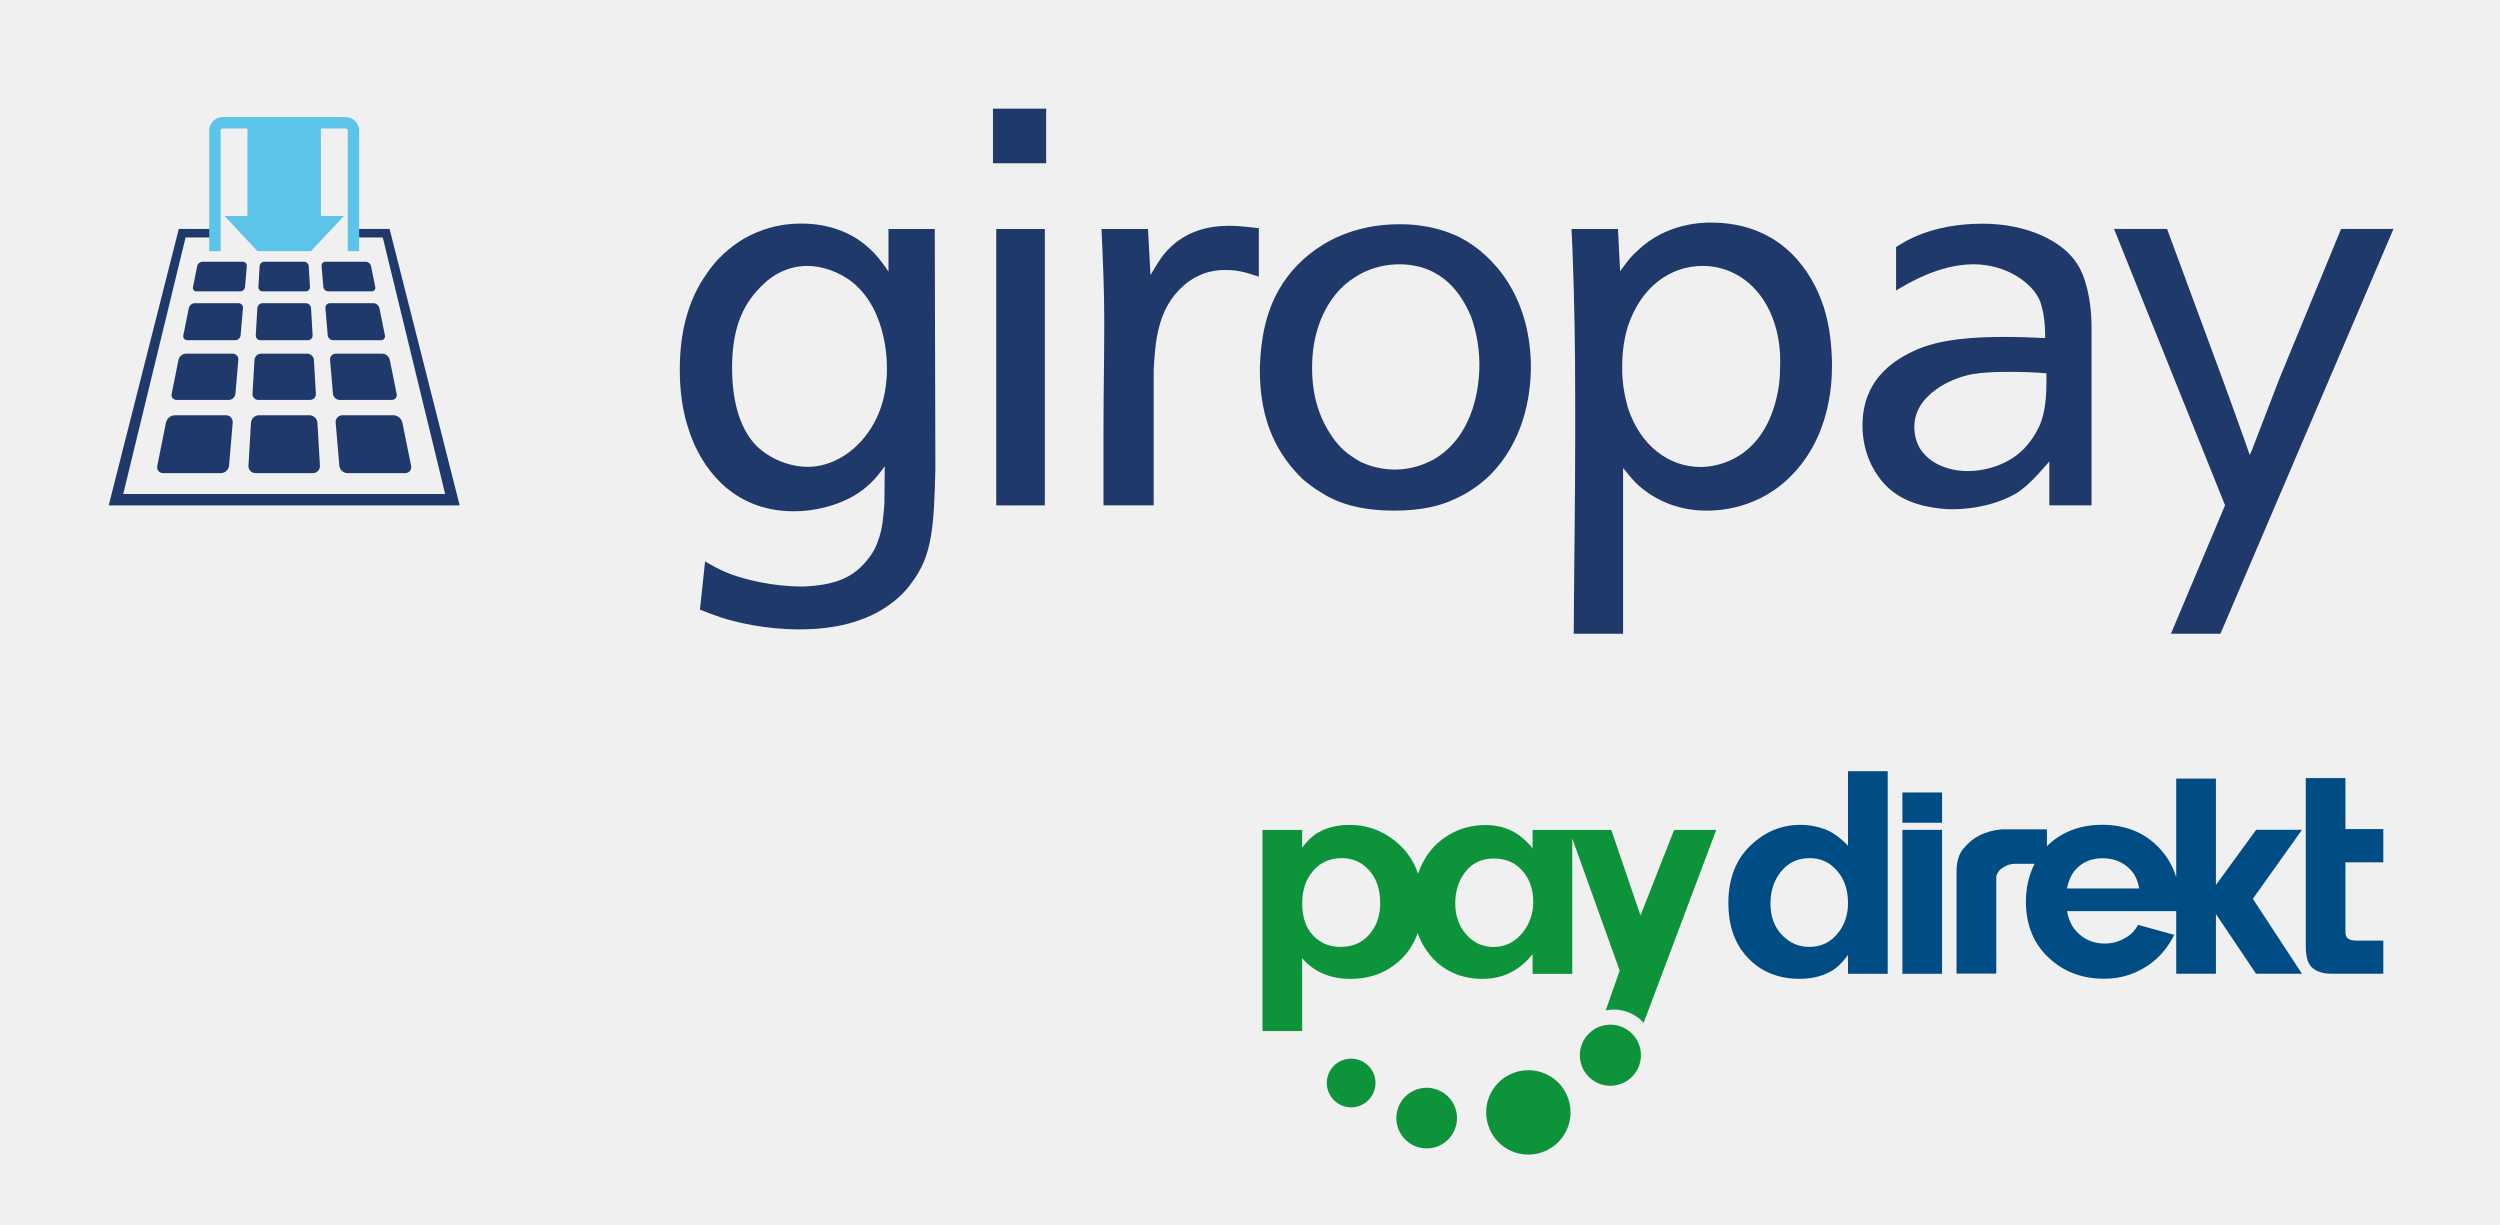
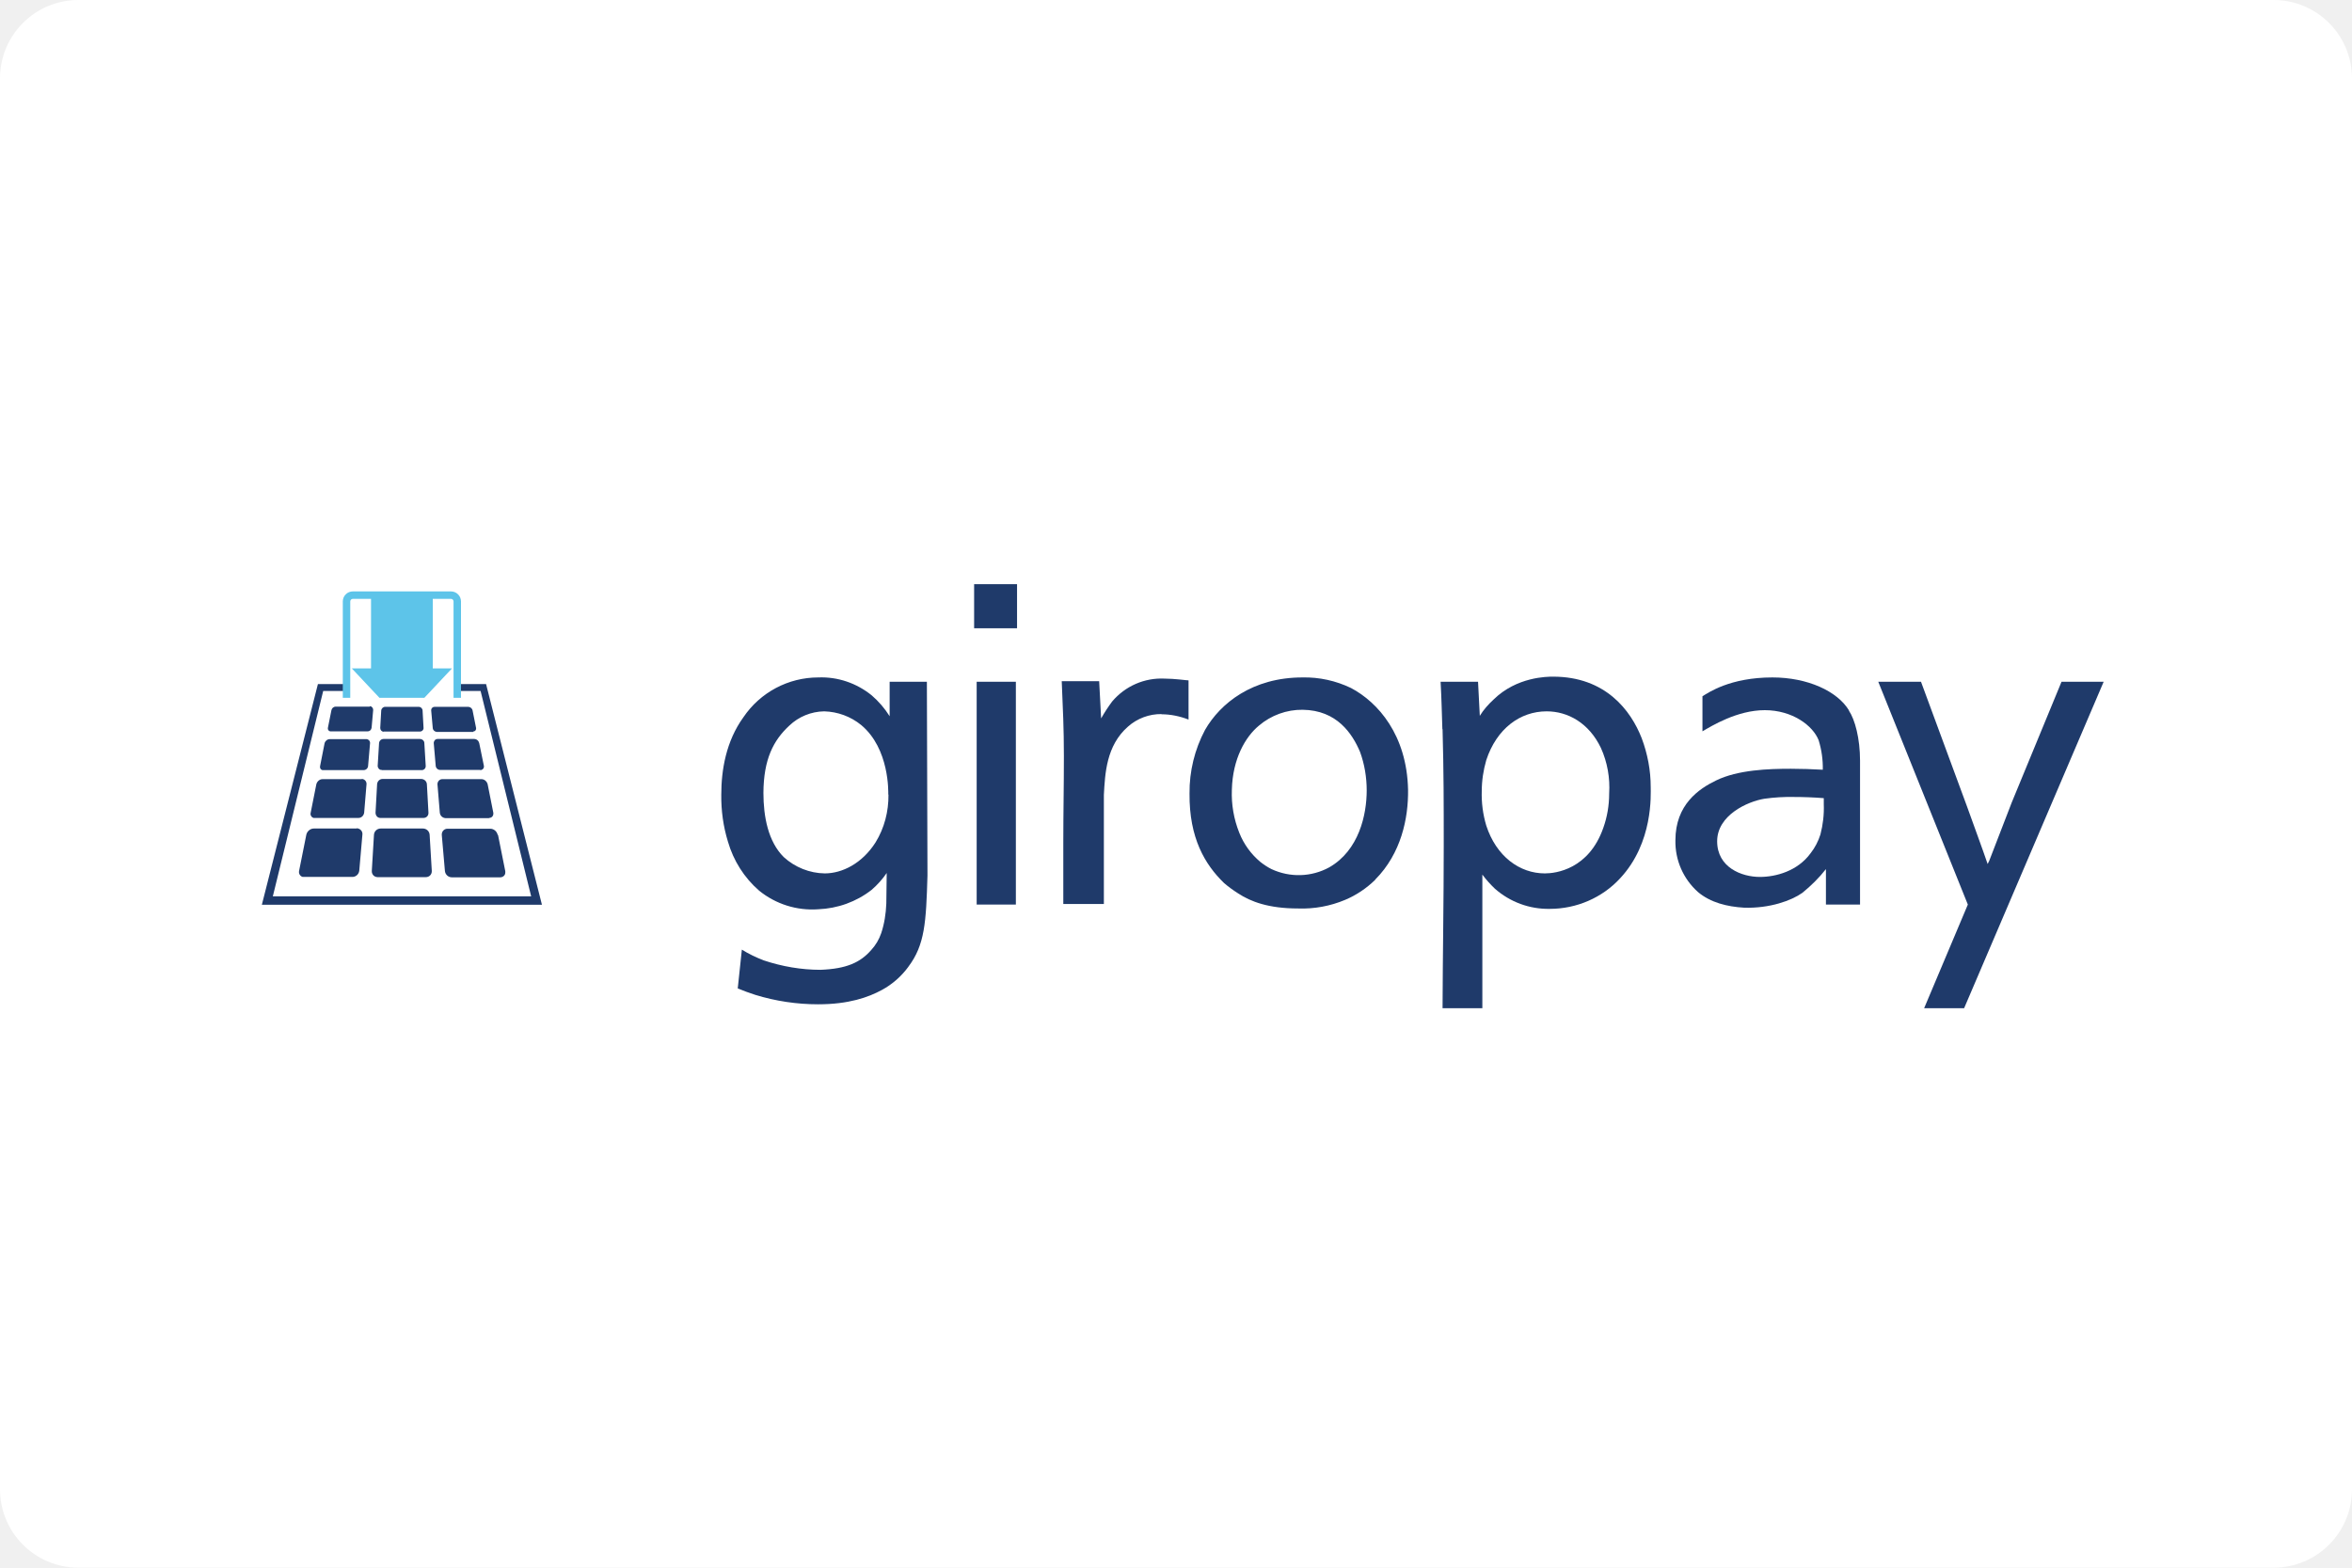
- <svg xmlns="http://www.w3.org/2000/svg" version="1.1" id="Original" x="0px" y="0px" viewBox="0 0 195.59 95.811" style="enable-background:new 0 0 195.59 95.811;" xml:space="preserve">
-   <style type="text/css">
- 	.st0{fill:none;}
- 	.st1{fill:#1F3A6A;}
- 	.st2{fill:#5DC4E9;}
- 	.st3{fill:#004D86;}
- 	.st4{fill:#0D933A;}
- </style>
-   <path class="st0" d="M193.043,0H2.547C1.146,0,0,1.603,0,3.563v88.685c0,1.959,1.146,3.563,2.547,3.563h190.496  c1.401,0,2.547-1.603,2.547-3.563V3.563C195.59,1.603,194.445,0,193.043,0z" />
-   <polygon class="st1" points="30.479,17.913 27.985,17.913 27.985,18.58 29.948,18.58 34.827,38.646 9.641,38.646   14.519,18.58 16.482,18.58 16.482,17.913 13.988,17.913 8.504,39.539 35.963,39.539 " />
-   <path class="st2" d="M27.039,9.16h-9.61c-0.585,0-1.061,0.476-1.061,1.061v9.426h0.893v-9.426  c0-0.091,0.077-0.168,0.169-0.168h1.932v6.848h-1.794l2.571,2.745h4.192l2.571-2.745H25.106v-6.848h1.933  c0.092,0,0.169,0.077,0.169,0.168v9.426h0.891v-9.426C28.099,9.636,27.624,9.16,27.039,9.16z" />
+ <svg xmlns="http://www.w3.org/2000/svg" id="Ebene_1" data-name="Ebene 1" width="120" height="80" viewBox="0 0 120 80">
+   <rect y="0" width="120" height="80" rx="4" ry="4" style="fill: #fff;" />
  <g>
-     <path class="st1" d="M20.215,31.29h4.038c0.269,0,0.475-0.219,0.46-0.487l-0.155-2.646   c-0.015-0.268-0.248-0.487-0.517-0.487h-3.615c-0.269,0-0.501,0.219-0.517,0.487l-0.155,2.646   C19.739,31.07,19.946,31.29,20.215,31.29z" />
-     <path class="st1" d="M18.199,27.669h-3.648c-0.269,0-0.532,0.215-0.585,0.479l-0.536,2.663   c-0.053,0.263,0.124,0.479,0.392,0.479h4.067c0.269,0,0.507-0.219,0.53-0.486l0.227-2.648   C18.668,27.888,18.467,27.669,18.199,27.669z" />
-     <path class="st1" d="M20.377,26.617h3.713c0.214,0,0.38-0.176,0.368-0.39l-0.124-2.117   c-0.013-0.214-0.199-0.39-0.413-0.39h-3.374c-0.215,0-0.401,0.175-0.413,0.39l-0.124,2.117   C19.997,26.441,20.163,26.617,20.377,26.617z" />
-     <path class="st1" d="M18.652,23.72h-3.412c-0.215,0-0.425,0.172-0.468,0.383l-0.429,2.131   c-0.042,0.211,0.099,0.383,0.313,0.383h3.746c0.215,0,0.406-0.175,0.424-0.389l0.181-2.119   C19.028,23.895,18.867,23.72,18.652,23.72z" />
-     <path class="st1" d="M29.8,26.617c0.215,0,0.356-0.172,0.313-0.383l-0.431-2.131   c-0.043-0.21-0.253-0.383-0.468-0.383h-3.399c-0.215,0-0.376,0.175-0.357,0.389l0.181,2.119   c0.018,0.214,0.209,0.389,0.424,0.389H29.8z" />
-     <path class="st1" d="M20.539,22.793h3.389c0.188,0,0.333-0.153,0.322-0.341l-0.096-1.634   c-0.011-0.188-0.174-0.341-0.362-0.341h-3.118c-0.188,0-0.351,0.153-0.362,0.341l-0.096,1.634   C20.206,22.64,20.351,22.793,20.539,22.793z" />
-     <path class="st1" d="M29.084,22.793c0.188,0,0.311-0.151,0.274-0.335l-0.333-1.647   c-0.037-0.184-0.222-0.335-0.41-0.335h-3.144c-0.188,0-0.329,0.153-0.313,0.34l0.14,1.636   c0.016,0.187,0.183,0.34,0.371,0.34H29.084z" />
-     <path class="st1" d="M18.996,20.477h-3.159c-0.188,0-0.372,0.15-0.409,0.335l-0.331,1.646   c-0.037,0.184,0.086,0.335,0.274,0.335h3.427c0.188,0,0.355-0.153,0.371-0.34l0.14-1.636   C19.325,20.63,19.184,20.477,18.996,20.477z" />
-     <path class="st1" d="M30.64,31.29c0.269,0,0.445-0.215,0.391-0.478l-0.538-2.664   c-0.053-0.263-0.316-0.478-0.585-0.478h-3.639c-0.269,0-0.469,0.219-0.447,0.486l0.227,2.648   c0.023,0.267,0.261,0.486,0.53,0.486H30.64z" />
-     <path class="st1" d="M24.213,32.489h-3.958c-0.322,0-0.601,0.263-0.62,0.585l-0.196,3.356   c-0.019,0.322,0.23,0.585,0.552,0.585h4.487c0.322,0,0.571-0.263,0.552-0.585l-0.196-3.356   C24.814,32.752,24.535,32.489,24.213,32.489z" />
-     <path class="st1" d="M17.671,32.489h-3.985c-0.322,0-0.638,0.259-0.701,0.575l-0.68,3.377   c-0.064,0.316,0.148,0.574,0.47,0.574h4.508c0.322,0,0.608-0.263,0.636-0.584l0.287-3.358   C18.234,32.752,17.993,32.489,17.671,32.489z" />
-     <path class="st1" d="M31.479,33.063c-0.064-0.316-0.38-0.574-0.702-0.574h-3.98c-0.322,0-0.564,0.263-0.536,0.584   l0.288,3.358c0.027,0.321,0.313,0.584,0.636,0.584h4.508c0.322,0,0.533-0.259,0.47-0.574L31.479,33.063z" />
-   </g>
-   <g>
-     <g>
-       <path class="st1" d="M81.744,17.916H77.941v21.623h3.803V17.916z M69.387,28.87c0,0.543,0,2.687-1.25,4.642    c-1.293,2.039-3.234,3.012-4.93,3.012c-1.455,0-2.949-0.63-3.967-1.585c-1.524-1.509-1.968-3.93-1.968-6.241    c0.027-3.263,0.968-5.099,2.511-6.512c0.593-0.596,1.804-1.382,3.387-1.382c1.084,0,2.455,0.416,3.587,1.329    C69.511,24.434,69.387,28.661,69.387,28.87 M71.326,45.592c1.611-2.128,1.738-4.336,1.854-8.867l-0.048-18.809    h-3.621v3.341c-0.124-0.2-0.823-1.292-1.746-2.038c-0.959-0.842-2.741-1.765-5.17-1.726    c-2.171,0-3.882,0.831-4.724,1.385c-1.404,0.928-2.14,1.881-2.542,2.479c-1.694,2.334-2.144,5.135-2.144,7.513    c0,0.596,0,2.642,0.641,4.56c0.166,0.543,0.892,2.962,3.028,4.761c1.184,0.965,2.994,1.928,5.74,1.798    c1.533-0.079,3.637-0.582,5.17-1.876c0.488-0.42,0.776-0.704,1.456-1.63l-0.03,2.967    c-0.085,0.963-0.136,1.926-0.502,2.88c-0.194,0.593-0.525,1.135-0.97,1.64c-1.039,1.202-2.368,1.826-4.917,1.917    c-2.505,0-4.561-0.593-5.502-0.918c-1.039-0.379-1.688-0.791-2.136-1.04l-0.403,3.765    c0.609,0.245,1.056,0.411,1.706,0.633c1.039,0.33,3.316,0.913,6.09,0.913c2.989,0,4.89-0.683,6.182-1.383    C70.165,47.02,70.841,46.267,71.326,45.592 M77.686,12.772h4.163V8.503h-4.163V12.772z M95.866,21.126    c1.048,0,1.583,0.185,2.621,0.517v-3.798c-0.192,0-1.358-0.18-2.327-0.18c-1.58,0-3.561,0.379-5.093,2.218    c-0.24,0.293-0.612,0.876-1.057,1.638l-0.195-3.605h-3.637c0.116,2.711,0.214,4.6,0.214,7.271    c0,3.133-0.059,5.343-0.059,8.445v5.905h3.927V28.952c0.118-2.05,0.237-4.764,2.339-6.609    C94.004,21.126,95.382,21.126,95.866,21.126 M115.743,28.519c0,2.363-0.735,5.824-3.637,7.462    c-0.582,0.292-1.58,0.757-2.999,0.757c-0.319,0-1.493-0.042-2.617-0.586c-0.243-0.13-0.485-0.261-1.06-0.683    c-0.59-0.443-1.404-1.335-2.054-2.841c-0.564-1.325-0.756-2.751-0.719-4.181    c0.069-2.998,1.318-5.128,2.621-6.224c0.854-0.714,2.22-1.546,4.247-1.546c3.347,0.04,4.83,2.339,5.565,4.096    C115.327,25.405,115.743,26.813,115.743,28.519 M116.588,37.157c2.5-2.519,3.218-5.945,3.181-8.71    c-0.118-5.312-2.899-8.482-5.533-9.868c-0.918-0.453-2.498-1.036-4.711-1.036c-4.85,0-7.965,2.513-9.456,5.096    c-1.06,1.844-1.446,3.975-1.504,6.153c-0.04,4.341,1.504,6.897,3.355,8.696c0.448,0.374,0.892,0.718,1.377,1.006    c1.211,0.794,2.949,1.455,5.809,1.455c2.194,0,3.639-0.413,4.569-0.844    C114.647,38.692,115.704,38.03,116.588,37.157" />
-     </g>
-     <path class="st1" d="M123.122,22.513c0.116,4.18,0.116,7.151,0.116,11.352c0,5.24-0.087,10.482-0.116,15.716h3.861   V36.614c0.62,0.752,0.765,0.955,1.221,1.375c1.05,0.917,2.783,1.962,5.328,1.962c0.746,0,4.16-0.045,6.827-2.963   c3.229-3.468,2.962-8.158,2.962-8.859c-0.051-1.506-0.246-3.184-0.866-4.74c-1.039-2.675-3.499-5.975-8.596-5.975   c-0.549,0-3.522,0-5.771,2.227c-0.411,0.332-0.689,0.702-1.337,1.577l-0.167-3.302h-3.639   C123.044,19.641,123.061,20.804,123.122,22.513z M126.915,28.541c0-0.386,0.029-1.688,0.444-3.013   c1.01-3.056,3.297-4.724,5.848-4.724c2.058,0,4.115,1.126,5.259,3.561c0.633,1.363,0.881,2.922,0.797,4.426   c0,0.541-0.029,1.799-0.562,3.334c-1.408,4.017-4.6,4.41-5.658,4.41c-2.456,0-4.711-1.649-5.684-4.637   C127.195,31.262,126.867,30.095,126.915,28.541z" />
-     <path class="st1" d="M183.157,17.914l-4.822,11.703l-2.18,5.668l-0.15,0.305c-0.548-1.622-1.303-3.647-1.992-5.571   l-4.47-12.106h-4.149l8.685,21.619l-4.232,10.047h3.872l13.536-31.666H183.157z" />
-     <path class="st1" d="M162.552,20.717c-1.127-1.887-4.035-3.217-7.43-3.217c-4.122,0-6.209,1.478-6.781,1.827v3.398   c0.869-0.517,3.366-2.049,6.053-2.049c2.624,0,4.684,1.509,5.225,2.922c0.311,0.884,0.39,1.95,0.39,2.852   c-1-0.049-2.067-0.09-3.106-0.09c-2.132,0-5.129,0.09-7.263,1.136c-1.657,0.794-3.927,2.329-3.927,5.794   c0,2.369,1.105,4.107,2.183,5.02c1.213,1.028,2.84,1.427,4.492,1.527c2.466,0.072,4.582-0.681,5.652-1.437   c0.92-0.701,1.482-1.374,2.291-2.296v3.432h3.304V25.578C163.635,23.417,163.132,21.59,162.552,20.717z    M160.105,29.796c0,1.427-0.127,2.258-0.328,2.922c-0.079,0.288-0.327,1.006-0.968,1.847   c-1.255,1.708-3.347,2.29-4.895,2.29c-1.778,0-4.144-0.926-4.144-3.464c0-2.521,2.942-3.85,4.573-4.122   c0.73-0.121,1.518-0.176,2.858-0.176c0.968,0,1.938,0.029,2.905,0.111V29.796z" />
-   </g>
-   <g>
-     <path class="st3" d="M151.94,61.997v2.371h-3.103v-2.371H151.94z M144.581,60.338v5.833   c-0.552-0.585-1.108-0.991-1.638-1.224c-0.669-0.275-1.363-0.414-2.087-0.414c-1.441,0-2.72,0.514-3.828,1.545   c-1.206,1.118-1.809,2.645-1.809,4.579c0,1.699,0.465,3.076,1.391,4.13c1.049,1.192,2.444,1.792,4.191,1.792   c0.914,0,1.729-0.189,2.43-0.58c0.452-0.245,0.903-0.676,1.35-1.285v1.472h3.106V60.338H144.581z    M143.847,72.939c-0.585,0.763-1.344,1.143-2.286,1.143c-0.827,0-1.53-0.301-2.117-0.904   c-0.62-0.624-0.931-1.464-0.931-2.509c0-0.827,0.206-1.55,0.606-2.177c0.588-0.904,1.411-1.356,2.467-1.356   c0.869,0,1.582,0.333,2.15,0.999c0.568,0.66,0.845,1.495,0.845,2.514   C144.581,71.532,144.337,72.299,143.847,72.939z M151.94,64.925v11.261h-3.103V64.925H151.94z M183.495,67.464   v5.402c0,0.286,0.071,0.474,0.205,0.572c0.151,0.101,0.378,0.153,0.68,0.153h2.081v2.591h-4.024   c-0.719,0-1.253-0.18-1.604-0.537c-0.293-0.308-0.438-0.844-0.438-1.613V60.873h3.101v3.988h2.965v2.603H183.495z    M180.098,64.921h-3.584l-3.149,4.316v-8.324h-3.107v7.72c-0.222-0.735-0.578-1.398-1.064-1.989   c-1.169-1.413-2.748-2.116-4.746-2.116c-1.175,0-2.225,0.261-3.141,0.785c-0.441,0.247-0.82,0.547-1.164,0.894   v-1.324h-3.535c-0.654,0.06-1.244,0.223-1.763,0.491c-0.442,0.222-0.843,0.551-1.21,0.989   c-0.38,0.438-0.563,1.042-0.563,1.813v7.993h3.108v-7.615c0.053-0.175,0.145-0.339,0.276-0.487   c0.118-0.12,0.288-0.229,0.499-0.334c0.207-0.104,0.483-0.155,0.818-0.155h1.403   c-0.455,0.908-0.676,1.894-0.676,2.954c0,1.684,0.506,3.059,1.517,4.132c1.207,1.274,2.746,1.91,4.618,1.91   c1.395,0,2.655-0.432,3.773-1.304c0.691-0.541,1.252-1.252,1.698-2.131l-2.834-0.784   c-0.192,0.375-0.461,0.676-0.8,0.904c-0.553,0.371-1.148,0.561-1.801,0.561c-0.936,0-1.695-0.343-2.282-1.024   c-0.344-0.39-0.563-0.893-0.67-1.511h8.539v4.898h3.107v-4.672l3.141,4.672h3.591l-3.843-5.862L180.098,64.921z    M161.709,69.512c0.12-0.596,0.331-1.07,0.632-1.428c0.542-0.625,1.248-0.939,2.143-0.939   c0.927,0,1.669,0.313,2.237,0.939c0.325,0.358,0.54,0.832,0.639,1.428H161.709z" />
-   </g>
-   <g>
-     <path class="st4" d="M116.427,88.028c-0.553-1.733,0.407-3.595,2.144-4.145c1.737-0.551,3.596,0.403,4.147,2.144   c0.553,1.736-0.408,3.596-2.145,4.146C118.837,90.732,116.979,89.77,116.427,88.028z" />
-     <path class="st4" d="M109.358,88.198c-0.399-1.256,0.293-2.588,1.54-2.984c1.249-0.397,2.583,0.295,2.981,1.541   c0.396,1.245-0.292,2.581-1.542,2.984C111.09,90.134,109.756,89.442,109.358,88.198z" />
-     <path class="st4" d="M103.894,85.306c-0.319-1.001,0.232-2.076,1.237-2.391c1.002-0.323,2.074,0.238,2.393,1.239   c0.318,1-0.235,2.068-1.238,2.39C105.285,86.865,104.213,86.308,103.894,85.306z" />
-     <path class="st4" d="M130.977,64.931l-2.63,6.695l-2.285-6.695h-3.052h-0.242h-2.863v1.425   c-0.451-0.53-0.886-0.923-1.307-1.177c-0.697-0.42-1.491-0.63-2.38-0.63c-1.071,0-2.033,0.263-2.89,0.785   c-0.848,0.508-1.504,1.192-1.963,2.059c-0.168,0.309-0.306,0.633-0.423,0.959   c-0.396-1.184-1.139-2.145-2.229-2.876c-0.926-0.627-1.969-0.939-3.128-0.939c-0.974,0-1.812,0.211-2.509,0.629   c-0.413,0.247-0.814,0.63-1.203,1.155v-1.39h-3.102v15.735h3.102v-5.7c0.935,1.077,2.194,1.618,3.771,1.618   c1.309,0,2.439-0.344,3.39-1.045c0.892-0.65,1.515-1.497,1.876-2.539c0.215,0.616,0.525,1.173,0.929,1.673   c1.048,1.274,2.43,1.91,4.151,1.91c1.586,0,2.892-0.642,3.913-1.936v1.544h3.105V65.601l3.71,10.335   l-1.093,3.118c1.113-0.239,2.241,0.157,2.968,0.971l5.677-15.093H130.977z M107.364,72.81   c-0.58,0.849-1.409,1.272-2.486,1.272c-0.873,0-1.59-0.301-2.155-0.904c-0.562-0.604-0.844-1.433-0.844-2.484   c0-0.887,0.204-1.636,0.608-2.238c0.595-0.88,1.425-1.32,2.486-1.32c0.864,0,1.583,0.32,2.153,0.964   c0.572,0.64,0.856,1.498,0.856,2.569C107.981,71.496,107.775,72.208,107.364,72.81z M119.158,72.923   c-0.611,0.775-1.384,1.165-2.32,1.165c-0.777,0-1.442-0.283-1.999-0.845c-0.658-0.656-0.986-1.524-0.986-2.59   c0-0.899,0.242-1.684,0.726-2.356c0.546-0.754,1.307-1.131,2.283-1.131c1.007,0,1.799,0.37,2.378,1.118   c0.477,0.619,0.715,1.376,0.715,2.271C119.955,71.45,119.688,72.241,119.158,72.923z M126.715,84.831   c1.257-0.398,1.954-1.738,1.554-2.999c-0.402-1.261-1.748-1.956-3.004-1.551   c-1.256,0.4-1.951,1.74-1.552,3.001C124.115,84.543,125.459,85.237,126.715,84.831z" />
+     <path d="M51.83,34.79h-2v11.37h2v-11.37Zm-6.5,5.76c.01,.86-.21,1.71-.66,2.44-.68,1.07-1.7,1.58-2.59,1.58-.77-.01-1.52-.31-2.09-.83-.8-.79-1.04-2.07-1.04-3.28,.01-1.72,.51-2.68,1.32-3.43,.48-.46,1.12-.72,1.78-.73,.69,.02,1.35,.26,1.89,.7,1.45,1.21,1.38,3.43,1.38,3.54m1.02,8.8c.85-1.12,.91-2.28,.98-4.66l-.03-9.89h-1.9v1.76c-.25-.4-.56-.76-.92-1.07-.77-.62-1.73-.95-2.72-.91-1.53,0-2.96,.76-3.82,2.03-.89,1.23-1.13,2.7-1.13,3.95-.01,.81,.1,1.62,.34,2.4,.28,.97,.83,1.84,1.59,2.5,.85,.69,1.93,1.03,3.02,.95,.99-.04,1.94-.38,2.72-.99,.29-.25,.55-.54,.77-.86l-.02,1.56c-.02,.52-.1,1.03-.26,1.51-.11,.32-.28,.61-.51,.86-.55,.63-1.25,.96-2.59,1.01-.98,0-1.96-.17-2.89-.48-.39-.15-.77-.33-1.12-.55l-.21,1.98c.32,.13,.56,.22,.9,.33,1.04,.32,2.12,.48,3.2,.48,1.57,0,2.57-.36,3.25-.73,.54-.29,1-.7,1.36-1.19m3.35-17.27h2.19v-2.25h-2.19v2.25Zm9.56,4.39c.47,0,.94,.1,1.38,.27v-2c-.1,0-.71-.09-1.22-.09-1.03-.05-2.01,.38-2.68,1.17-.2,.27-.39,.56-.56,.86l-.1-1.9h-1.91c.06,1.43,.11,2.42,.11,3.82,0,1.65-.03,2.81-.03,4.44v3.11h2.07v-5.57c.06-1.08,.12-2.51,1.23-3.48,.47-.42,1.09-.65,1.72-.64m10.46,3.89c0,1.24-.39,3.06-1.91,3.93-.91,.5-2.01,.53-2.95,.09-.2-.1-.38-.22-.56-.36-.48-.4-.85-.91-1.08-1.49-.28-.7-.41-1.45-.38-2.2,.04-1.58,.69-2.7,1.38-3.27,.62-.53,1.42-.82,2.23-.81,1.76,.02,2.54,1.23,2.93,2.15,.23,.63,.34,1.3,.34,1.97m.44,4.54c1.32-1.33,1.69-3.13,1.67-4.58-.06-2.79-1.53-4.46-2.91-5.19-.77-.37-1.62-.56-2.48-.54-2.55,0-4.19,1.32-4.97,2.68-.53,1-.8,2.11-.79,3.24-.02,2.28,.79,3.63,1.76,4.57,.23,.2,.47,.37,.72,.53,.64,.42,1.55,.77,3.06,.77,.82,.03,1.64-.12,2.4-.44,.57-.24,1.09-.59,1.53-1.02" style="fill: #1f3a6a;" />
+     <path d="M73.6,37.21c.06,2.2,.06,3.76,.06,5.97,0,2.76-.05,5.51-.06,8.27h2.03v-6.82c.19,.26,.41,.5,.64,.72,.77,.68,1.77,1.05,2.8,1.03,1.36,0,2.67-.56,3.59-1.56,1.7-1.82,1.56-4.29,1.56-4.66,0-.85-.16-1.69-.46-2.49-.55-1.41-1.84-3.14-4.52-3.14-.29,0-1.85,0-3.04,1.17-.27,.25-.51,.52-.7,.83l-.09-1.74h-1.91c.05,.91,.06,1.52,.09,2.42Zm2,3.17c0-.54,.08-1.07,.23-1.59,.53-1.61,1.73-2.49,3.08-2.49,1.08,0,2.16,.59,2.77,1.87,.33,.73,.47,1.53,.42,2.33,0,.6-.1,1.19-.3,1.75-.74,2.11-2.42,2.32-2.98,2.32-1.29,0-2.48-.87-2.99-2.44-.17-.57-.25-1.17-.23-1.77h0Z" style="fill: #1f3a6a;" />
+     <path d="M105.18,34.79l-2.54,6.16-1.15,2.98-.08,.16c-.29-.85-.69-1.92-1.05-2.93l-2.35-6.37h-2.18l4.57,11.37-2.23,5.29h2.04l7.12-16.66h-2.15Z" style="fill: #1f3a6a;" />
+     <path d="M94.34,36.26c-.59-.99-2.12-1.69-3.91-1.69-2.17,0-3.27,.78-3.57,.96v1.79c.46-.27,1.77-1.08,3.18-1.08s2.46,.79,2.75,1.54c.15,.49,.22,.99,.21,1.5-.53-.03-1.09-.05-1.63-.05-1.12,0-2.7,.05-3.82,.6-.87,.42-2.07,1.23-2.07,3.05-.02,1.01,.4,1.97,1.15,2.64,.64,.54,1.49,.75,2.36,.8,1.3,.04,2.41-.36,2.97-.76,.44-.36,.85-.76,1.2-1.21v1.81h1.74v-7.34c0-1.14-.26-2.1-.57-2.56Zm-1.29,4.78c.02,.52-.04,1.04-.17,1.54-.11,.35-.28,.68-.51,.97-.66,.9-1.76,1.2-2.58,1.2-.94,0-2.18-.49-2.18-1.82s1.55-2.03,2.41-2.17c.5-.07,1-.1,1.5-.09,.51,0,1.02,.02,1.53,.06v.31Z" style="fill: #1f3a6a;" />
+     <polygon points="24.8 34.91 23.5 34.91 23.5 35.26 24.52 35.26 27.1 45.74 13.92 45.74 16.49 35.26 17.52 35.26 17.52 34.91 16.22 34.91 13.36 46.17 27.65 46.17 24.8 34.91" style="fill: #1f3a6a;" />
+     <path d="M23.01,30.18h-5.01c-.28,0-.51,.23-.51,.51v4.92h.38v-4.92c0-.07,.06-.13,.13-.13h.93v3.55h-.98l1.41,1.5h2.29l1.41-1.5h-.98v-3.55h.93c.07,0,.13,.06,.13,.13v4.92h.38v-4.92c0-.28-.23-.51-.51-.51Z" style="fill: #5dc4e9;" />
+     <path d="M19.4,41.74h2.21c.14,0,.25-.11,.25-.25,0,0,0-.01,0-.02l-.08-1.45c-.01-.15-.13-.26-.28-.27h-1.98c-.15,0-.27,.12-.28,.27l-.08,1.45c0,.14,.09,.26,.23,.27,0,0,.01,0,.02,0Z" style="fill: #1f3a6a;" />
+     <path d="M18.46,39.76h-2c-.15,0-.28,.11-.32,.26l-.29,1.46c-.03,.11,.04,.23,.15,.26,.02,0,.04,0,.06,0h2.23c.15,0,.27-.12,.29-.27l.12-1.45c.01-.13-.08-.25-.22-.27,0,0-.02,0-.03,0Z" style="fill: #1f3a6a;" />
+     <path d="M19.49,39.3h2.03c.11,0,.2-.09,.2-.2,0,0,0-.01,0-.02l-.07-1.16c0-.12-.11-.21-.23-.21h-1.85c-.12,0-.22,.09-.23,.21l-.07,1.16c0,.11,.08,.21,.19,.21,0,0,.01,0,.02,0Z" style="fill: #1f3a6a;" />
+     <path d="M18.69,37.72h-1.87c-.12,0-.23,.09-.26,.21l-.23,1.17c-.02,.09,.03,.18,.12,.2,.02,0,.03,0,.05,0h2.05c.12,0,.22-.09,.23-.21l.1-1.16c.01-.11-.07-.2-.17-.21,0,0-.02,0-.02,0Z" style="fill: #1f3a6a;" />
+     <path d="M24.51,39.3c.09,0,.17-.07,.18-.16,0-.02,0-.03,0-.05l-.24-1.17c-.03-.12-.13-.21-.26-.21h-1.86c-.11,0-.19,.08-.2,.19,0,0,0,.02,0,.02l.1,1.16c.01,.12,.11,.21,.23,.21h2.04Z" style="fill: #1f3a6a;" />
+     <path d="M19.58,37.33h1.85c.1,0,.18-.08,.18-.17,0,0,0,0,0-.01l-.05-.89c0-.1-.09-.19-.2-.19h-1.71c-.1,0-.19,.08-.2,.19l-.05,.89c0,.1,.07,.18,.16,.19,0,0,0,0,.01,0Z" style="fill: #1f3a6a;" />
+     <path d="M24.14,37.33c.08,0,.15-.06,.15-.14,0-.01,0-.03,0-.04l-.18-.9c-.02-.1-.12-.18-.22-.18h-1.72c-.09,0-.17,.07-.17,.17,0,0,0,.01,0,.02l.08,.9c.01,.1,.1,.18,.2,.19h1.87Z" style="fill: #1f3a6a;" />
+     <path d="M18.86,36.06h-1.73c-.11,0-.2,.08-.22,.18l-.18,.9c-.02,.08,.03,.16,.11,.18,.01,0,.03,0,.04,0h1.88c.11,0,.19-.08,.2-.19l.08-.9c0-.09-.06-.18-.15-.19,0,0-.01,0-.02,0Z" style="fill: #1f3a6a;" />
+     <path d="M24.95,41.74c.12,0,.21-.08,.22-.2,0-.02,0-.04,0-.06l-.29-1.46c-.04-.15-.17-.26-.32-.26h-1.99c-.13,0-.24,.1-.25,.24,0,0,0,.02,0,.03l.12,1.45c.02,.15,.14,.26,.29,.27h2.22Z" style="fill: #1f3a6a;" />
+     <path d="M21.59,42.28h-2.17c-.18,0-.33,.14-.34,.32l-.11,1.84c-.01,.17,.11,.31,.28,.32,0,0,.02,0,.02,0h2.46c.17,0,.3-.13,.3-.3,0,0,0-.02,0-.02l-.11-1.84c-.01-.18-.16-.32-.34-.32Z" style="fill: #1f3a6a;" />
+     <path d="M18.19,42.28h-2.18c-.18,0-.34,.14-.38,.31l-.37,1.85c-.03,.14,.05,.27,.18,.31,.02,0,.05,0,.07,0h2.47c.18,0,.33-.14,.35-.32l.16-1.84c.02-.16-.1-.3-.26-.32-.01,0-.02,0-.03,0Z" style="fill: #1f3a6a;" />
+     <path d="M25.39,42.6c-.04-.18-.2-.31-.38-.31h-2.18c-.16,0-.29,.13-.29,.29,0,.01,0,.02,0,.03l.16,1.84c.02,.18,.17,.32,.35,.32h2.47c.14,0,.26-.1,.26-.24,0-.03,0-.05,0-.07l-.37-1.85Z" style="fill: #1f3a6a;" />
  </g>
</svg>
